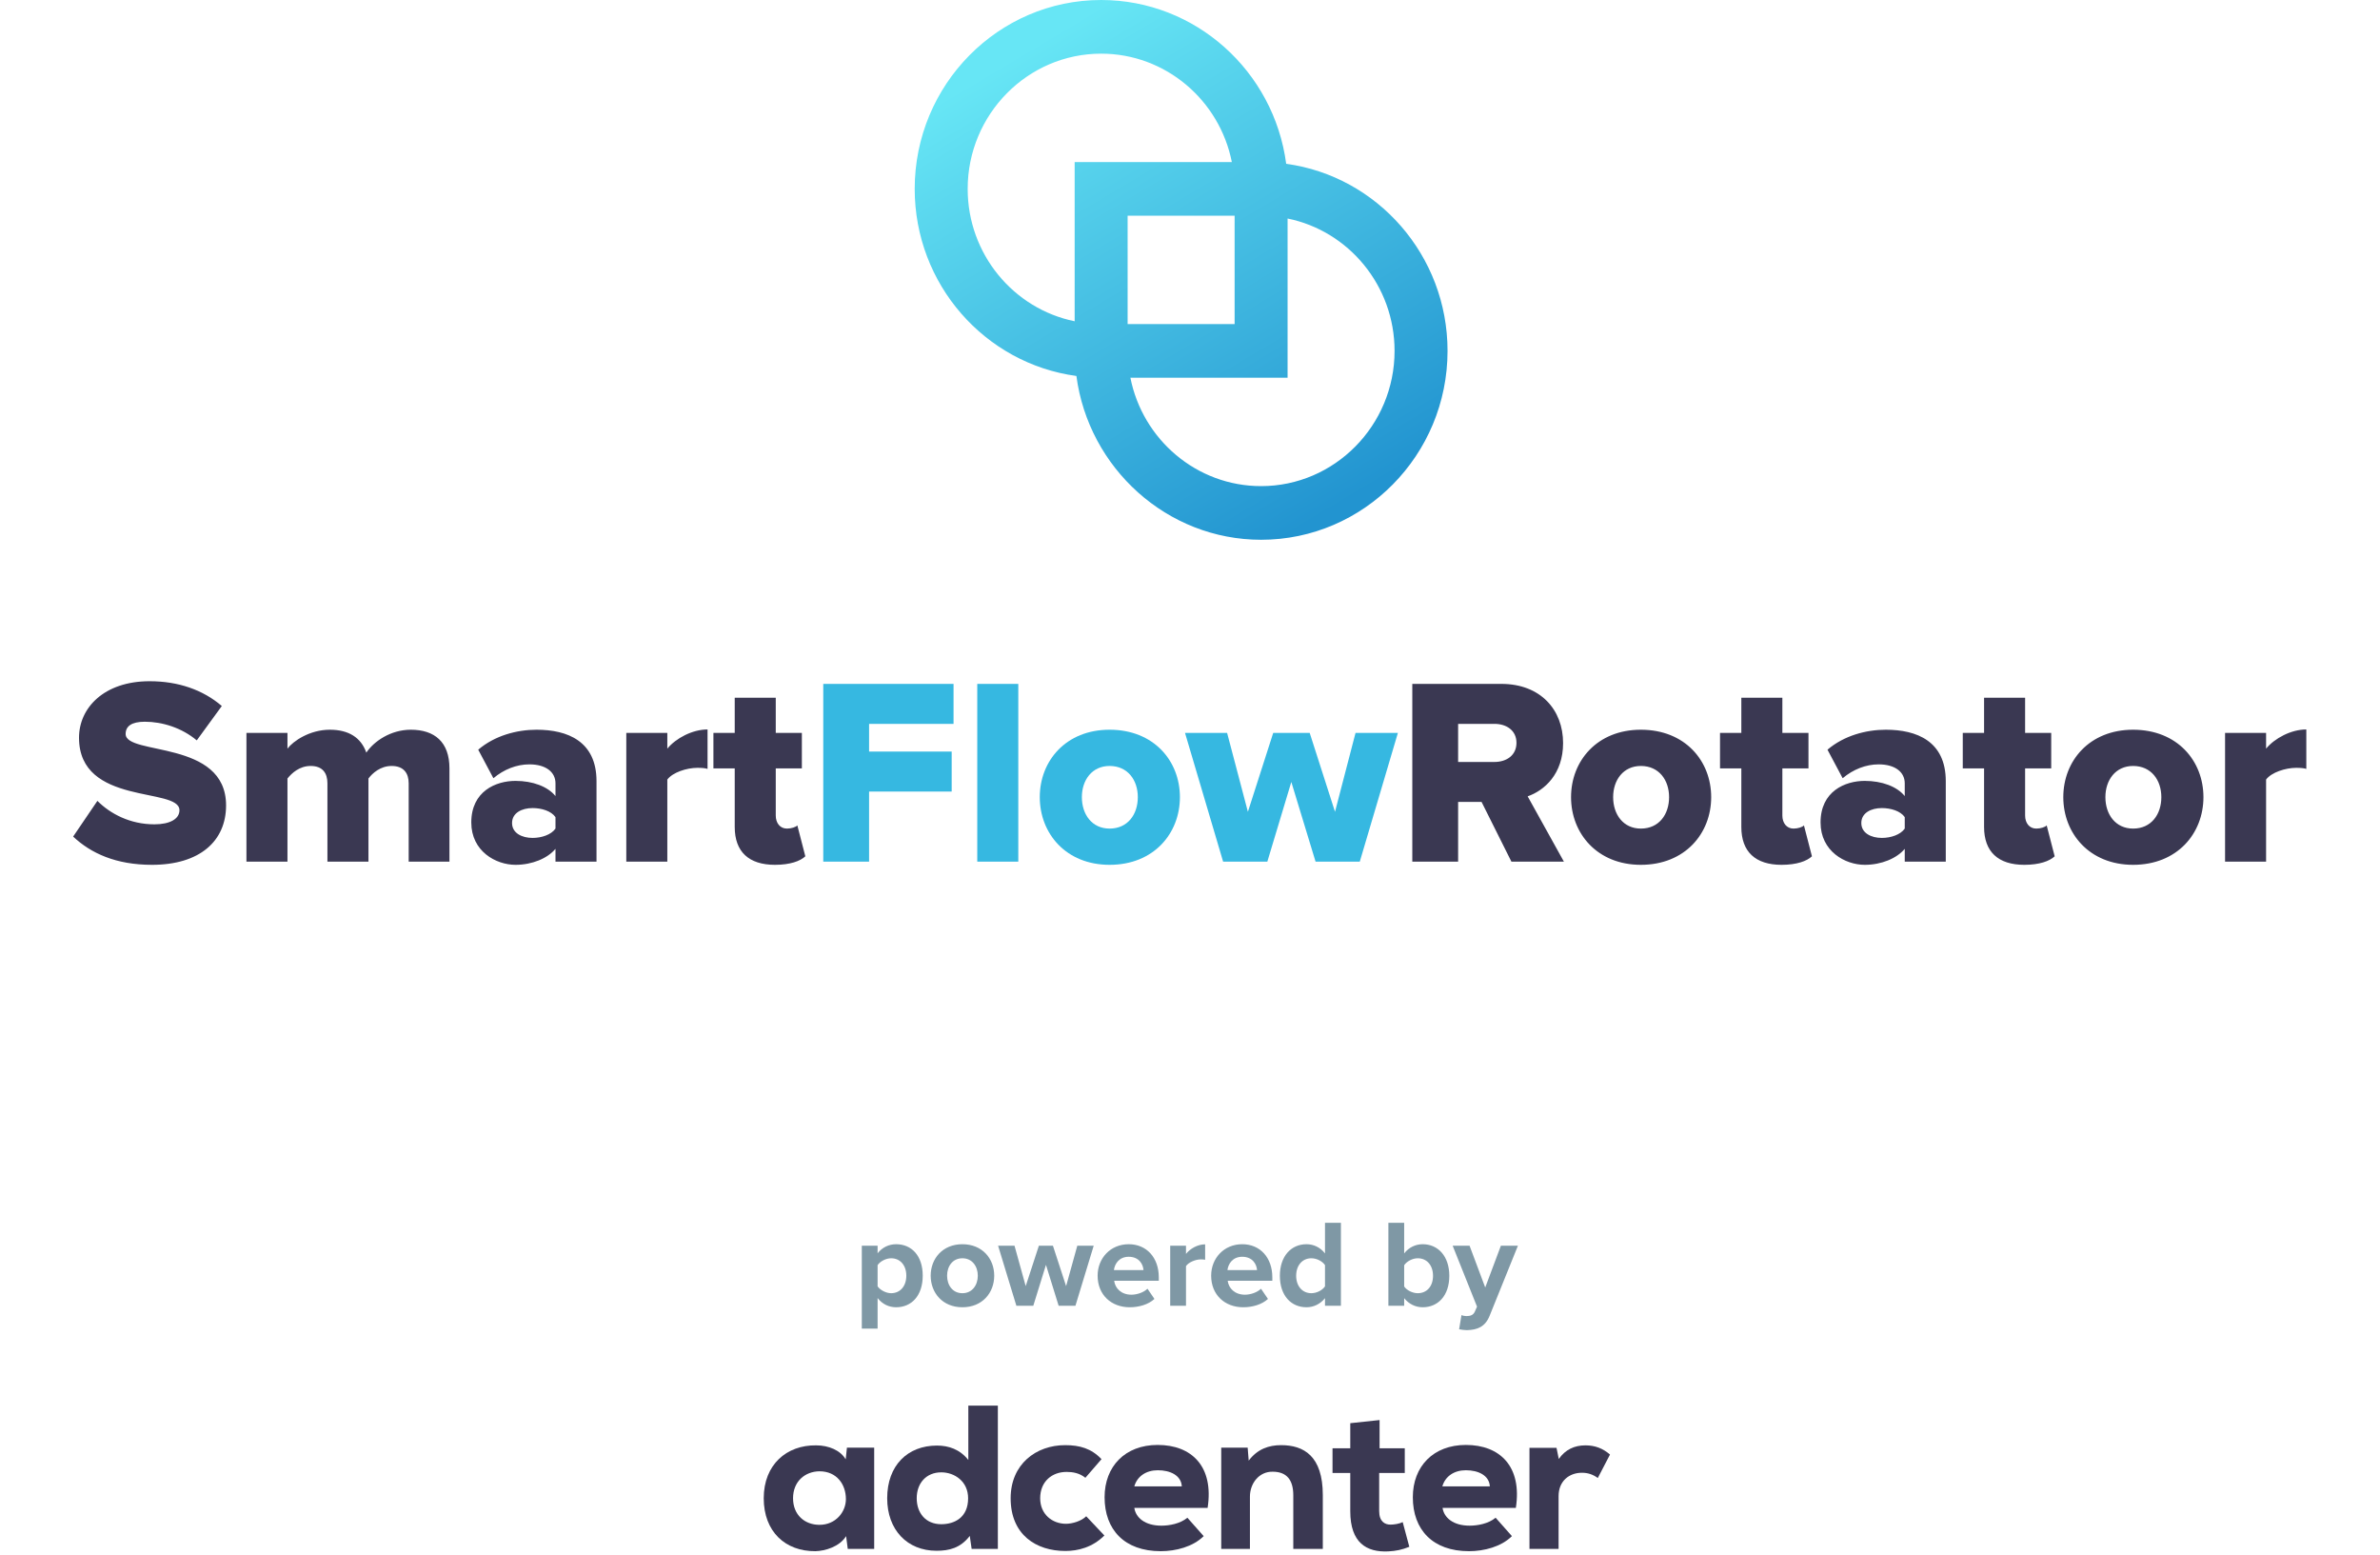
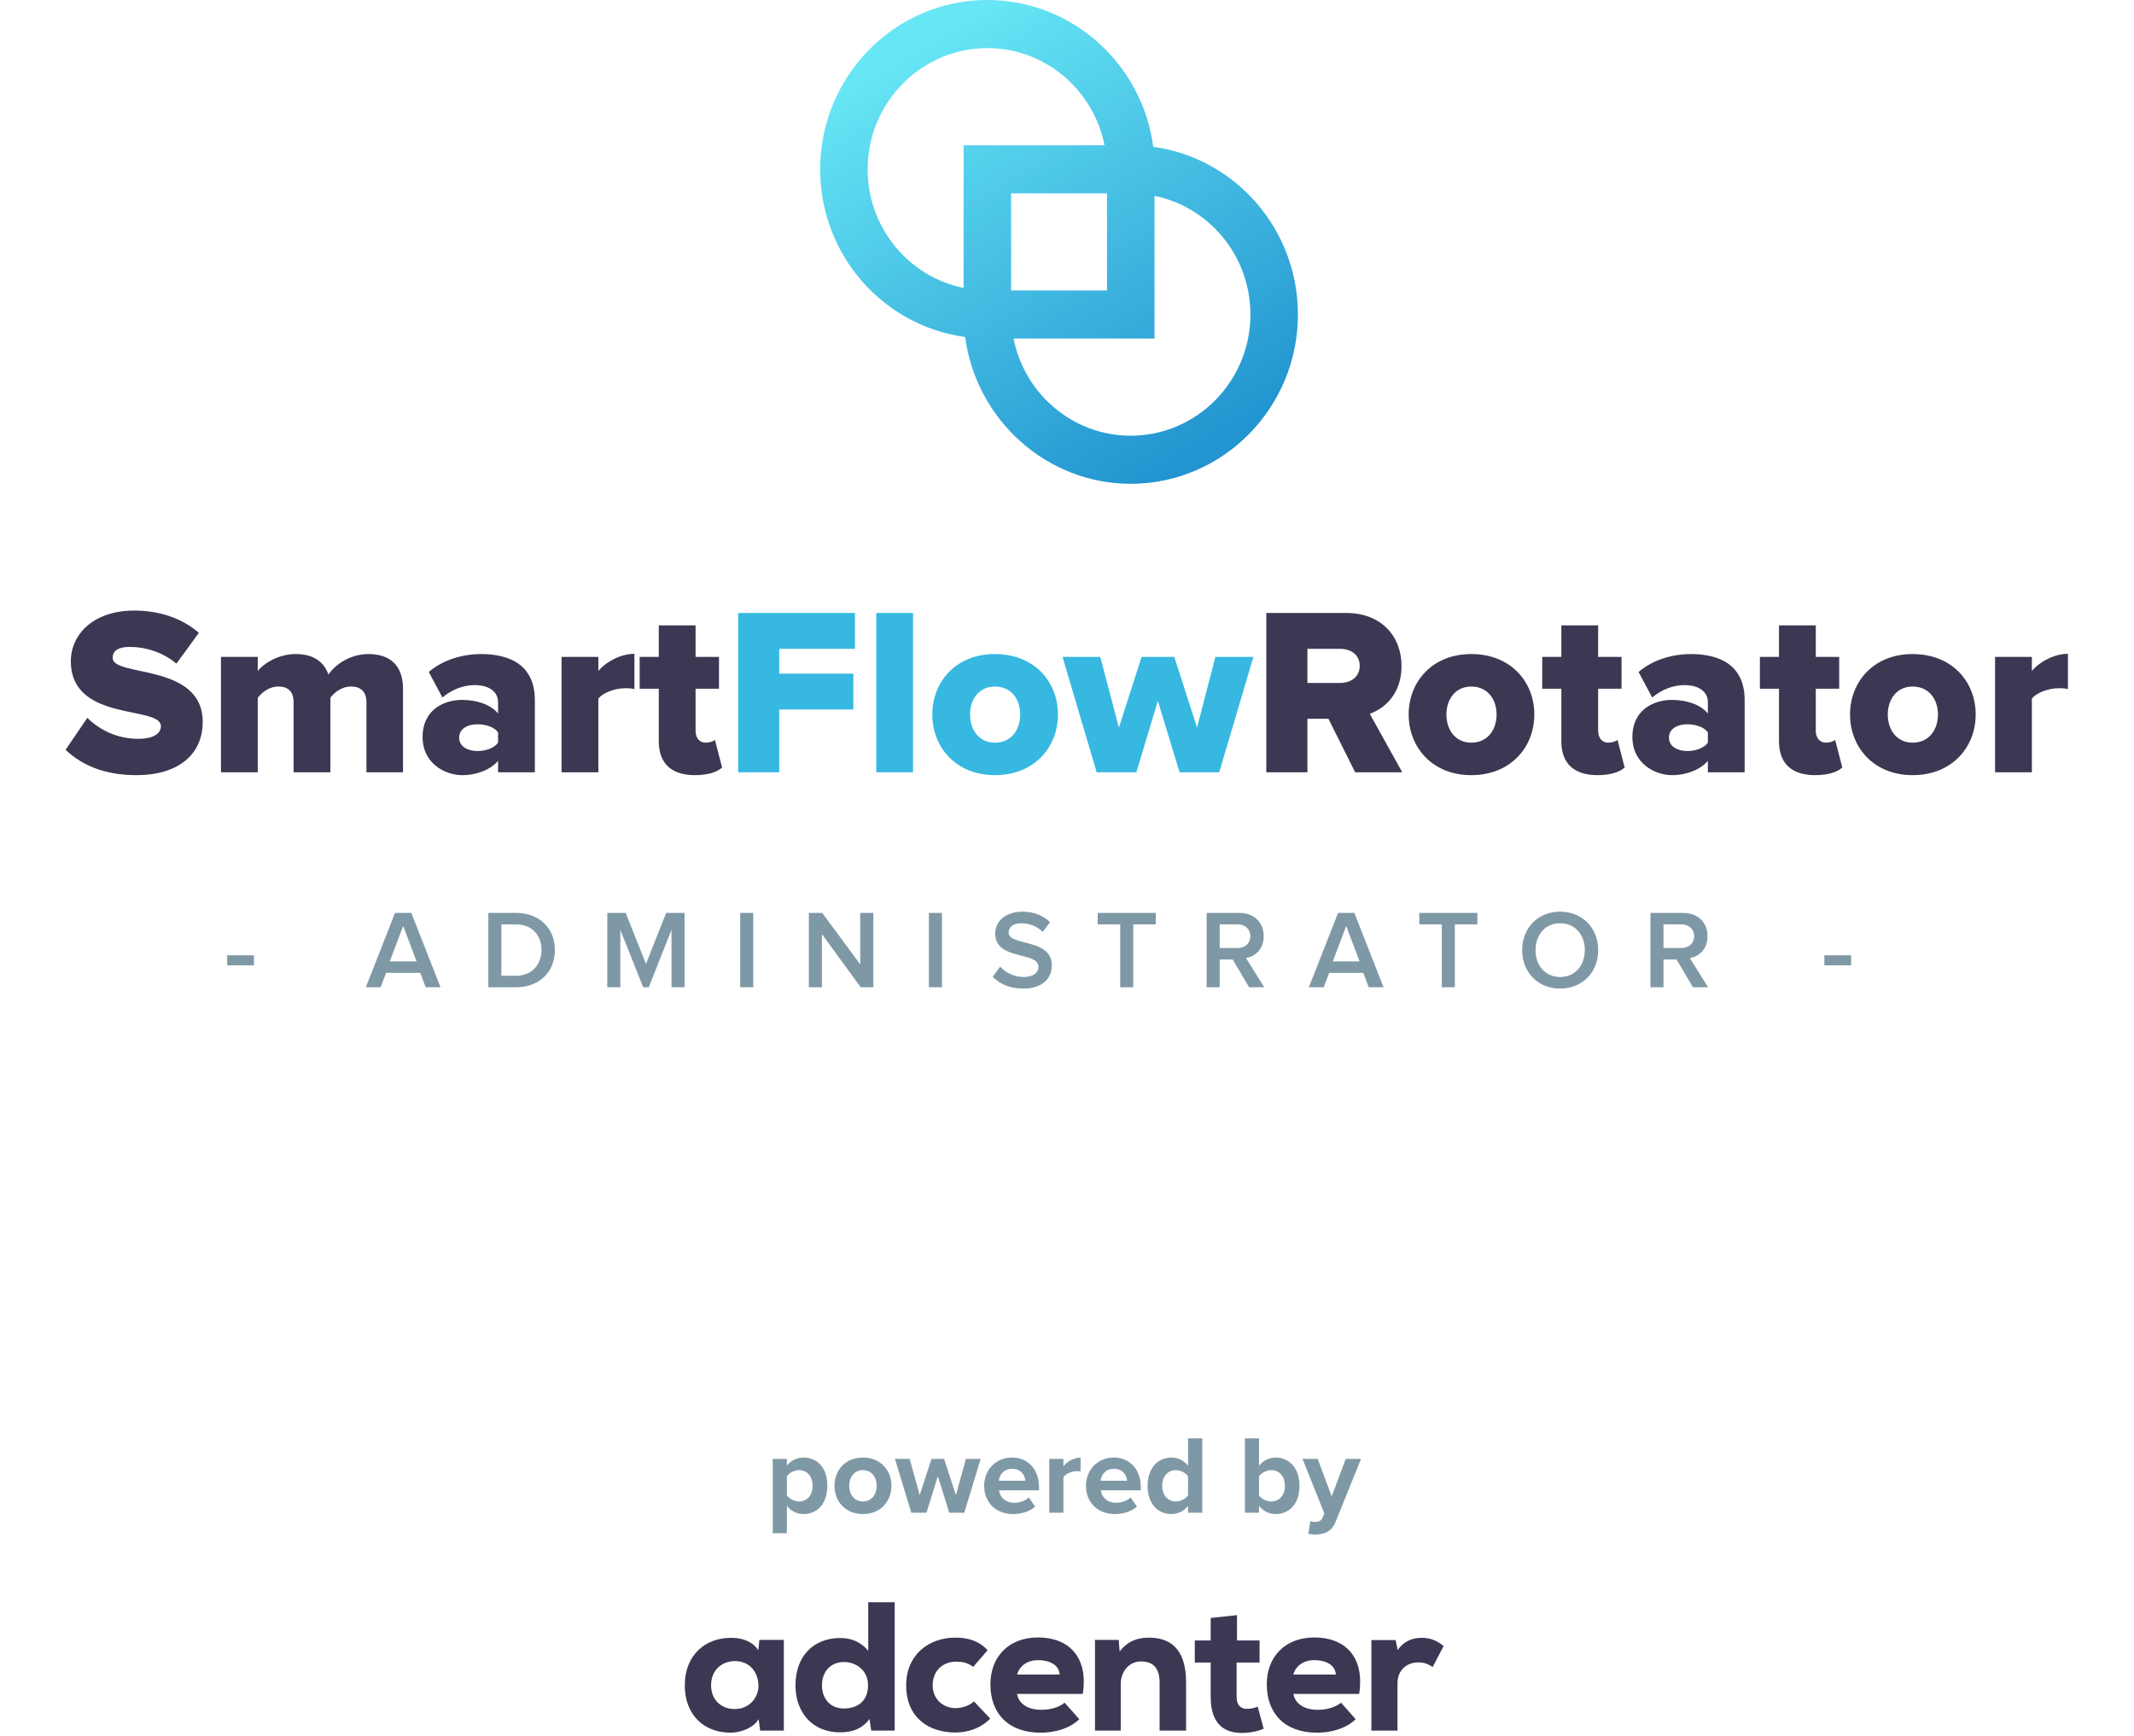
- <svg xmlns="http://www.w3.org/2000/svg" width="268" height="175" viewBox="0 0 268 175" fill="none">
-   <path d="M95.369 162.973H98.438C98.438 166.764 98.438 170.578 98.438 174.369H95.462L95.276 172.933C94.532 174.134 92.905 174.604 91.812 174.628C88.441 174.652 86 172.438 86 168.671C86 164.88 88.581 162.667 91.905 162.714C93.323 162.714 94.648 163.279 95.229 164.292L95.369 162.973ZM89.301 168.671C89.301 170.555 90.626 171.661 92.277 171.661C94.114 171.661 95.253 170.202 95.253 168.765C95.253 167.117 94.23 165.634 92.277 165.634C90.626 165.657 89.301 166.788 89.301 168.671Z" fill="#3A3852" />
-   <path d="M112.363 158.241V174.369H109.411L109.201 172.909C108.155 174.275 106.877 174.581 105.459 174.581C102.157 174.581 99.902 172.226 99.902 168.671C99.902 164.975 102.204 162.738 105.505 162.738C106.83 162.738 108.086 163.162 109.039 164.362V158.241H112.363ZM103.227 168.671C103.227 170.319 104.226 171.591 105.993 171.591C107.481 171.591 109.015 170.837 109.015 168.671C109.015 166.764 107.481 165.752 105.993 165.752C104.296 165.752 103.227 166.976 103.227 168.671Z" fill="#3A3852" />
-   <path d="M124.359 172.862C123.011 174.204 121.383 174.604 119.965 174.604C116.687 174.604 113.804 172.791 113.804 168.671C113.804 164.833 116.664 162.691 119.942 162.691C121.593 162.691 122.894 163.067 124.034 164.268L122.22 166.364C121.546 165.822 120.779 165.704 120.105 165.704C118.454 165.704 117.129 166.787 117.129 168.671C117.129 170.484 118.501 171.544 120.035 171.544C120.756 171.544 121.778 171.237 122.313 170.696L124.359 172.862Z" fill="#3A3852" />
-   <path d="M127.73 169.754C127.893 170.861 128.939 171.755 130.775 171.755C131.659 171.755 132.891 171.543 133.704 170.861L135.541 172.933C134.332 174.133 132.403 174.628 130.705 174.628C126.614 174.628 124.382 172.203 124.382 168.553C124.382 165.092 126.684 162.667 130.357 162.667C134.193 162.667 136.703 165.092 135.983 169.754H127.73ZM133.077 167.329C133.007 166.081 131.752 165.516 130.38 165.516C129.055 165.516 128.055 166.199 127.73 167.329H133.077Z" fill="#3A3852" />
-   <path d="M145.631 174.369V168.341C145.631 166.599 144.887 165.681 143.306 165.681C141.771 165.657 140.749 166.999 140.749 168.483V174.369H137.517V162.973H140.493L140.609 164.433C141.609 163.114 142.887 162.691 144.259 162.691C146.793 162.691 148.955 163.891 148.955 168.318V174.369H145.631V174.369Z" fill="#3A3852" />
-   <path d="M155.348 159.865V163.044H158.185V165.822H155.302V170.107C155.302 171.308 155.953 171.638 156.58 171.638C156.976 171.638 157.58 171.544 157.952 171.355L158.696 174.134C157.882 174.463 157.208 174.605 156.325 174.652C153.884 174.769 152.047 173.686 152.047 170.131V165.822H150.048V163.044H152.047V160.219L155.348 159.865Z" fill="#3A3852" />
-   <path d="M162.439 169.754C162.602 170.861 163.648 171.755 165.484 171.755C166.368 171.755 167.6 171.543 168.414 170.861L170.25 172.933C169.041 174.133 167.112 174.628 165.415 174.628C161.323 174.628 159.091 172.203 159.091 168.553C159.091 165.092 161.393 162.667 165.066 162.667C168.902 162.667 171.413 165.092 170.692 169.754H162.439ZM167.763 167.329C167.693 166.081 166.438 165.516 165.066 165.516C163.741 165.516 162.741 166.199 162.416 167.329H167.763Z" fill="#3A3852" />
-   <path d="M175.272 162.997L175.527 164.245C176.271 163.185 177.294 162.714 178.526 162.714C179.596 162.714 180.479 163.044 181.293 163.75L179.921 166.387C179.363 165.987 178.805 165.799 178.131 165.799C176.713 165.799 175.504 166.717 175.504 168.436V174.369H172.226V162.997H175.272Z" fill="#3A3852" />
+ <svg xmlns="http://www.w3.org/2000/svg" width="268" height="218" viewBox="0 0 268 218" fill="none">
+   <path d="M95.369 205.973H98.438C98.438 209.764 98.438 213.578 98.438 217.369H95.462L95.276 215.933C94.532 217.134 92.905 217.604 91.812 217.628C88.441 217.652 86 215.438 86 211.671C86 207.88 88.581 205.667 91.905 205.714C93.323 205.714 94.648 206.279 95.229 207.292L95.369 205.973ZM89.301 211.671C89.301 213.555 90.626 214.661 92.277 214.661C94.114 214.661 95.253 213.202 95.253 211.765C95.253 210.117 94.23 208.634 92.277 208.634C90.626 208.657 89.301 209.788 89.301 211.671Z" fill="#3A3852" />
+   <path d="M112.363 201.241V217.369H109.411L109.201 215.909C108.155 217.275 106.877 217.581 105.458 217.581C102.157 217.581 99.902 215.226 99.902 211.671C99.902 207.975 102.204 205.738 105.505 205.738C106.83 205.738 108.085 206.162 109.039 207.362V201.241H112.363ZM103.227 211.671C103.227 213.319 104.226 214.591 105.993 214.591C107.481 214.591 109.015 213.837 109.015 211.671C109.015 209.764 107.481 208.752 105.993 208.752C104.296 208.752 103.227 209.976 103.227 211.671Z" fill="#3A3852" />
+   <path d="M124.359 215.862C123.011 217.204 121.383 217.604 119.965 217.604C116.687 217.604 113.804 215.791 113.804 211.671C113.804 207.833 116.664 205.691 119.942 205.691C121.592 205.691 122.894 206.067 124.033 207.268L122.22 209.364C121.546 208.822 120.779 208.704 120.105 208.704C118.454 208.704 117.129 209.788 117.129 211.671C117.129 213.484 118.5 214.544 120.035 214.544C120.756 214.544 121.778 214.237 122.313 213.696L124.359 215.862Z" fill="#3A3852" />
+   <path d="M127.73 212.754C127.893 213.861 128.939 214.755 130.775 214.755C131.659 214.755 132.891 214.544 133.705 213.861L135.541 215.933C134.332 217.133 132.403 217.628 130.706 217.628C126.614 217.628 124.382 215.203 124.382 211.553C124.382 208.092 126.684 205.667 130.357 205.667C134.193 205.667 136.703 208.092 135.983 212.754H127.73ZM133.077 210.329C133.007 209.081 131.752 208.516 130.38 208.516C129.055 208.516 128.055 209.199 127.73 210.329H133.077Z" fill="#3A3852" />
+   <path d="M145.631 217.369V211.341C145.631 209.599 144.887 208.681 143.306 208.681C141.772 208.657 140.749 209.999 140.749 211.483V217.369H137.517V205.973H140.493L140.609 207.433C141.609 206.115 142.887 205.691 144.259 205.691C146.793 205.691 148.955 206.892 148.955 211.318V217.369H145.631Z" fill="#3A3852" />
+   <path d="M155.348 202.865V206.044H158.185V208.822H155.302V213.107C155.302 214.308 155.953 214.638 156.58 214.638C156.976 214.638 157.58 214.544 157.952 214.355L158.696 217.134C157.882 217.463 157.208 217.604 156.325 217.652C153.884 217.769 152.047 216.686 152.047 213.131V208.822H150.048V206.044H152.047V203.219L155.348 202.865Z" fill="#3A3852" />
+   <path d="M162.439 212.754C162.602 213.861 163.648 214.755 165.484 214.755C166.368 214.755 167.6 214.544 168.414 213.861L170.25 215.933C169.041 217.133 167.112 217.628 165.415 217.628C161.323 217.628 159.091 215.203 159.091 211.553C159.091 208.092 161.393 205.667 165.066 205.667C168.902 205.667 171.413 208.092 170.692 212.754H162.439ZM167.763 210.329C167.693 209.081 166.438 208.516 165.066 208.516C163.741 208.516 162.741 209.199 162.416 210.329H167.763Z" fill="#3A3852" />
+   <path d="M175.272 205.997L175.527 207.245C176.271 206.185 177.294 205.714 178.526 205.714C179.596 205.714 180.479 206.044 181.293 206.75L179.921 209.387C179.363 208.987 178.805 208.799 178.131 208.799C176.713 208.799 175.504 209.717 175.504 211.436V217.369H172.226V205.997H175.272Z" fill="#3A3852" />
  <path d="M144.831 18.441C143.458 8.028 134.629 0 123.994 0C112.418 0 103 9.538 103 21.262C103 32.032 110.927 40.935 121.208 42.326C122.581 52.699 131.411 60.766 142.006 60.766C153.582 60.766 163 51.228 163 39.504C163 28.734 155.073 19.832 144.831 18.441ZM108.965 21.262C108.965 12.877 115.714 6.041 123.994 6.041C131.254 6.041 137.336 11.287 138.71 18.242H121.012V36.166C114.145 34.775 108.965 28.615 108.965 21.262ZM139.024 24.283V36.484H126.976V24.283H139.024ZM142.006 54.726C134.746 54.726 128.664 49.48 127.29 42.525H144.988V24.601C151.855 25.992 157.035 32.152 157.035 39.504C157.035 47.89 150.286 54.726 142.006 54.726Z" fill="url(#paint0_linear)" />
-   <path d="M98.822 149.576V146.132C99.368 146.832 100.11 147.168 100.908 147.168C102.644 147.168 103.904 145.866 103.904 143.612C103.904 141.358 102.644 140.07 100.908 140.07C100.082 140.07 99.34 140.434 98.822 141.092V140.238H97.044V149.576H98.822ZM102.056 143.612C102.056 144.788 101.37 145.586 100.348 145.586C99.774 145.586 99.116 145.236 98.822 144.816V142.422C99.116 141.988 99.774 141.652 100.348 141.652C101.37 141.652 102.056 142.45 102.056 143.612ZM108.37 147.168C110.61 147.168 111.954 145.544 111.954 143.612C111.954 141.694 110.61 140.07 108.37 140.07C106.144 140.07 104.8 141.694 104.8 143.612C104.8 145.544 106.144 147.168 108.37 147.168ZM108.37 145.586C107.264 145.586 106.648 144.676 106.648 143.612C106.648 142.562 107.264 141.652 108.37 141.652C109.476 141.652 110.106 142.562 110.106 143.612C110.106 144.676 109.476 145.586 108.37 145.586ZM119.209 147H121.099L123.157 140.238H121.309L120.049 144.788L118.565 140.238H116.983L115.499 144.788L114.239 140.238H112.391L114.449 147H116.353L117.781 142.394L119.209 147ZM123.598 143.612C123.598 145.782 125.152 147.168 127.21 147.168C128.26 147.168 129.31 146.86 129.996 146.23L129.212 145.082C128.778 145.502 128.036 145.754 127.406 145.754C126.258 145.754 125.572 145.04 125.46 144.186H130.486V143.794C130.486 141.582 129.114 140.07 127.098 140.07C125.04 140.07 123.598 141.652 123.598 143.612ZM127.098 141.484C128.274 141.484 128.722 142.338 128.764 142.982H125.432C125.516 142.31 125.992 141.484 127.098 141.484ZM131.771 147H133.549V142.534C133.843 142.1 134.627 141.778 135.215 141.778C135.411 141.778 135.579 141.792 135.705 141.82V140.084C134.865 140.084 134.025 140.56 133.549 141.162V140.238H131.771V147ZM136.382 143.612C136.382 145.782 137.936 147.168 139.994 147.168C141.044 147.168 142.094 146.86 142.78 146.23L141.996 145.082C141.562 145.502 140.82 145.754 140.19 145.754C139.042 145.754 138.356 145.04 138.244 144.186H143.27V143.794C143.27 141.582 141.898 140.07 139.882 140.07C137.824 140.07 136.382 141.652 136.382 143.612ZM139.882 141.484C141.058 141.484 141.506 142.338 141.548 142.982H138.216C138.3 142.31 138.776 141.484 139.882 141.484ZM149.202 147H150.994V137.662H149.202V141.106C148.67 140.42 147.914 140.07 147.116 140.07C145.394 140.07 144.12 141.414 144.12 143.626C144.12 145.88 145.408 147.168 147.116 147.168C147.928 147.168 148.67 146.804 149.202 146.146V147ZM149.202 144.816C148.894 145.264 148.264 145.586 147.662 145.586C146.654 145.586 145.954 144.788 145.954 143.626C145.954 142.45 146.654 141.652 147.662 141.652C148.264 141.652 148.894 141.974 149.202 142.422V144.816ZM156.339 147H158.117V146.146C158.649 146.804 159.391 147.168 160.203 147.168C161.911 147.168 163.199 145.88 163.199 143.626C163.199 141.414 161.925 140.07 160.203 140.07C159.405 140.07 158.649 140.42 158.117 141.106V137.662H156.339V147ZM158.117 144.83V142.436C158.411 141.988 159.069 141.652 159.643 141.652C160.679 141.652 161.365 142.45 161.365 143.626C161.365 144.802 160.679 145.586 159.643 145.586C159.069 145.586 158.411 145.264 158.117 144.83ZM164.57 148.05L164.304 149.646C164.528 149.702 164.976 149.744 165.186 149.744C166.348 149.716 167.244 149.38 167.748 148.106L170.926 140.238H169.008L167.244 144.942L165.48 140.238H163.576L166.32 147.098L166.068 147.672C165.9 148.036 165.592 148.162 165.13 148.162C164.962 148.162 164.724 148.12 164.57 148.05Z" fill="#7F98A5" />
+   <path d="M98.822 192.576V189.132C99.368 189.832 100.11 190.168 100.908 190.168C102.644 190.168 103.904 188.866 103.904 186.612C103.904 184.358 102.644 183.07 100.908 183.07C100.082 183.07 99.34 183.434 98.822 184.092V183.238H97.044V192.576H98.822ZM102.056 186.612C102.056 187.788 101.37 188.586 100.348 188.586C99.774 188.586 99.116 188.236 98.822 187.816V185.422C99.116 184.988 99.774 184.652 100.348 184.652C101.37 184.652 102.056 185.45 102.056 186.612ZM108.37 190.168C110.61 190.168 111.954 188.544 111.954 186.612C111.954 184.694 110.61 183.07 108.37 183.07C106.144 183.07 104.8 184.694 104.8 186.612C104.8 188.544 106.144 190.168 108.37 190.168ZM108.37 188.586C107.264 188.586 106.648 187.676 106.648 186.612C106.648 185.562 107.264 184.652 108.37 184.652C109.476 184.652 110.106 185.562 110.106 186.612C110.106 187.676 109.476 188.586 108.37 188.586ZM119.209 190H121.099L123.157 183.238H121.309L120.049 187.788L118.565 183.238H116.983L115.499 187.788L114.239 183.238H112.391L114.449 190H116.353L117.781 185.394L119.209 190ZM123.598 186.612C123.598 188.782 125.152 190.168 127.21 190.168C128.26 190.168 129.31 189.86 129.996 189.23L129.212 188.082C128.778 188.502 128.036 188.754 127.406 188.754C126.258 188.754 125.572 188.04 125.46 187.186H130.486V186.794C130.486 184.582 129.114 183.07 127.098 183.07C125.04 183.07 123.598 184.652 123.598 186.612ZM127.098 184.484C128.274 184.484 128.722 185.338 128.764 185.982H125.432C125.516 185.31 125.992 184.484 127.098 184.484ZM131.771 190H133.549V185.534C133.843 185.1 134.627 184.778 135.215 184.778C135.411 184.778 135.579 184.792 135.705 184.82V183.084C134.865 183.084 134.025 183.56 133.549 184.162V183.238H131.771V190ZM136.382 186.612C136.382 188.782 137.936 190.168 139.994 190.168C141.044 190.168 142.094 189.86 142.78 189.23L141.996 188.082C141.562 188.502 140.82 188.754 140.19 188.754C139.042 188.754 138.356 188.04 138.244 187.186H143.27V186.794C143.27 184.582 141.898 183.07 139.882 183.07C137.824 183.07 136.382 184.652 136.382 186.612ZM139.882 184.484C141.058 184.484 141.506 185.338 141.548 185.982H138.216C138.3 185.31 138.776 184.484 139.882 184.484ZM149.202 190H150.994V180.662H149.202V184.106C148.67 183.42 147.914 183.07 147.116 183.07C145.394 183.07 144.12 184.414 144.12 186.626C144.12 188.88 145.408 190.168 147.116 190.168C147.928 190.168 148.67 189.804 149.202 189.146V190ZM149.202 187.816C148.894 188.264 148.264 188.586 147.662 188.586C146.654 188.586 145.954 187.788 145.954 186.626C145.954 185.45 146.654 184.652 147.662 184.652C148.264 184.652 148.894 184.974 149.202 185.422V187.816ZM156.339 190H158.117V189.146C158.649 189.804 159.391 190.168 160.203 190.168C161.911 190.168 163.199 188.88 163.199 186.626C163.199 184.414 161.925 183.07 160.203 183.07C159.405 183.07 158.649 183.42 158.117 184.106V180.662H156.339V190ZM158.117 187.83V185.436C158.411 184.988 159.069 184.652 159.643 184.652C160.679 184.652 161.365 185.45 161.365 186.626C161.365 187.802 160.679 188.586 159.643 188.586C159.069 188.586 158.411 188.264 158.117 187.83ZM164.57 191.05L164.304 192.646C164.528 192.702 164.976 192.744 165.186 192.744C166.348 192.716 167.244 192.38 167.748 191.106L170.926 183.238H169.008L167.244 187.942L165.48 183.238H163.576L166.32 190.098L166.068 190.672C165.9 191.036 165.592 191.162 165.13 191.162C164.962 191.162 164.724 191.12 164.57 191.05Z" fill="#7F98A5" />
+   <path d="M31.888 121.242V119.982H28.528V121.242H31.888ZM55.323 124L51.655 114.662H49.611L45.943 124H47.805L48.491 122.194H52.775L53.461 124H55.323ZM52.313 120.752H48.953L50.633 116.3L52.313 120.752ZM64.815 124C67.727 124 69.687 122.082 69.687 119.324C69.687 116.594 67.727 114.662 64.801 114.662H61.329V124H64.815ZM64.801 122.558H62.967V116.104H64.815C66.887 116.104 68.007 117.532 68.007 119.324C68.007 121.102 66.831 122.558 64.801 122.558ZM85.97 124V114.662H83.66L81.126 121.074L78.578 114.662H76.268V124H77.906V116.79L80.776 124H81.476L84.332 116.79V124H85.97ZM94.596 124V114.662H92.958V124H94.596ZM109.673 124V114.662H108.035V121.13L103.261 114.662H101.581V124H103.219V117.322L108.091 124H109.673ZM118.295 124V114.662H116.657V124H118.295ZM128.486 124.168C130.992 124.168 132.098 122.824 132.098 121.27C132.098 117.798 126.666 118.876 126.666 117.126C126.666 116.44 127.282 115.964 128.234 115.964C129.214 115.964 130.208 116.3 130.95 117.042L131.874 115.824C131.02 114.984 129.83 114.508 128.388 114.508C126.33 114.508 124.986 115.698 124.986 117.252C124.986 120.682 130.418 119.464 130.418 121.424C130.418 122.054 129.9 122.712 128.556 122.712C127.254 122.712 126.232 122.096 125.602 121.41L124.678 122.684C125.518 123.552 126.764 124.168 128.486 124.168ZM142.32 124V116.104H145.148V114.662H137.854V116.104H140.682V124H142.32ZM158.774 124L156.478 120.332C157.612 120.15 158.704 119.24 158.704 117.588C158.704 115.852 157.486 114.662 155.638 114.662H151.536V124H153.174V120.514H154.812L156.87 124H158.774ZM155.428 119.072H153.174V116.104H155.428C156.352 116.104 157.024 116.678 157.024 117.574C157.024 118.484 156.352 119.072 155.428 119.072ZM173.755 124L170.087 114.662H168.043L164.375 124H166.237L166.923 122.194H171.207L171.893 124H173.755ZM170.745 120.752H167.385L169.065 116.3L170.745 120.752ZM182.709 124V116.104H185.537V114.662H178.243V116.104H181.071V124H182.709ZM195.937 124.168C198.723 124.168 200.711 122.124 200.711 119.338C200.711 116.552 198.723 114.508 195.937 114.508C193.137 114.508 191.163 116.552 191.163 119.338C191.163 122.124 193.137 124.168 195.937 124.168ZM195.937 122.712C194.047 122.712 192.843 121.256 192.843 119.338C192.843 117.406 194.047 115.964 195.937 115.964C197.813 115.964 199.031 117.406 199.031 119.338C199.031 121.256 197.813 122.712 195.937 122.712ZM214.512 124L212.216 120.332C213.35 120.15 214.442 119.24 214.442 117.588C214.442 115.852 213.224 114.662 211.376 114.662H207.274V124H208.912V120.514H210.55L212.608 124H214.512ZM211.166 119.072H208.912V116.104H211.166C212.09 116.104 212.762 116.678 212.762 117.574C212.762 118.484 212.09 119.072 211.166 119.072ZM232.474 121.242V119.982H229.114V121.242H232.474Z" fill="#7F98A5" />
  <path d="M17.117 97.36C22.487 97.36 25.457 94.69 25.457 90.67C25.457 83.23 14.147 85.09 14.147 82.63C14.147 81.76 14.807 81.25 16.307 81.25C18.287 81.25 20.477 81.94 22.157 83.35L24.977 79.48C22.847 77.65 20.057 76.69 16.847 76.69C11.717 76.69 8.897 79.69 8.897 83.05C8.897 90.76 20.207 88.57 20.207 91.21C20.207 92.2 19.127 92.8 17.387 92.8C14.627 92.8 12.407 91.6 10.967 90.16L8.237 94.18C10.247 96.07 13.067 97.36 17.117 97.36ZM50.61 97V86.5C50.61 83.53 48.93 82.15 46.26 82.15C43.98 82.15 42.09 83.47 41.25 84.73C40.65 83.02 39.24 82.15 37.14 82.15C34.86 82.15 33 83.44 32.37 84.28V82.51H27.75V97H32.37V87.64C32.85 87.04 33.72 86.23 34.98 86.23C36.36 86.23 36.87 87.07 36.87 88.18V97H41.49V87.64C41.94 87.04 42.84 86.23 44.1 86.23C45.48 86.23 46.02 87.07 46.02 88.18V97H50.61ZM67.17 97V87.94C67.17 83.44 63.9 82.15 60.42 82.15C58.2 82.15 55.71 82.81 53.85 84.4L55.56 87.61C56.73 86.62 58.17 86.05 59.61 86.05C61.47 86.05 62.55 86.92 62.55 88.18V89.62C61.68 88.54 59.97 87.91 58.05 87.91C55.83 87.91 53.07 89.08 53.07 92.59C53.07 95.83 55.83 97.36 58.05 97.36C59.91 97.36 61.65 96.64 62.55 95.56V97H67.17ZM59.97 94.33C58.77 94.33 57.66 93.79 57.66 92.65C57.66 91.51 58.77 90.97 59.97 90.97C60.99 90.97 62.07 91.3 62.55 91.99V93.28C62.07 93.97 60.99 94.33 59.97 94.33ZM75.144 97V87.76C75.744 86.95 77.334 86.44 78.534 86.44C79.014 86.44 79.404 86.47 79.674 86.56V82.12C77.964 82.12 76.104 83.11 75.144 84.28V82.51H70.524V97H75.144ZM87.264 97.36C88.974 97.36 90.114 96.94 90.684 96.4L89.784 92.92C89.634 93.1 89.124 93.28 88.614 93.28C87.834 93.28 87.354 92.65 87.354 91.81V86.5H90.294V82.51H87.354V78.55H82.734V82.51H80.334V86.5H82.734V93.1C82.734 95.89 84.324 97.36 87.264 97.36ZM176.102 97L172.022 89.65C173.912 88.99 176.012 87.13 176.012 83.65C176.012 79.93 173.492 76.99 169.052 76.99H159.032V97H164.192V90.28H166.832L170.192 97H176.102ZM168.272 85.78H164.192V81.49H168.272C169.652 81.49 170.762 82.24 170.762 83.62C170.762 85.03 169.652 85.78 168.272 85.78ZM184.768 97.36C189.748 97.36 192.688 93.82 192.688 89.74C192.688 85.66 189.748 82.15 184.768 82.15C179.848 82.15 176.908 85.66 176.908 89.74C176.908 93.82 179.848 97.36 184.768 97.36ZM184.768 93.28C182.788 93.28 181.648 91.69 181.648 89.74C181.648 87.82 182.788 86.23 184.768 86.23C186.808 86.23 187.948 87.82 187.948 89.74C187.948 91.69 186.808 93.28 184.768 93.28ZM200.613 97.36C202.323 97.36 203.463 96.94 204.033 96.4L203.133 92.92C202.983 93.1 202.473 93.28 201.963 93.28C201.183 93.28 200.703 92.65 200.703 91.81V86.5H203.643V82.51H200.703V78.55H196.083V82.51H193.683V86.5H196.083V93.1C196.083 95.89 197.673 97.36 200.613 97.36ZM219.104 97V87.94C219.104 83.44 215.834 82.15 212.354 82.15C210.134 82.15 207.644 82.81 205.784 84.4L207.494 87.61C208.664 86.62 210.104 86.05 211.544 86.05C213.404 86.05 214.484 86.92 214.484 88.18V89.62C213.614 88.54 211.904 87.91 209.984 87.91C207.764 87.91 205.004 89.08 205.004 92.59C205.004 95.83 207.764 97.36 209.984 97.36C211.844 97.36 213.584 96.64 214.484 95.56V97H219.104ZM211.904 94.33C210.704 94.33 209.594 93.79 209.594 92.65C209.594 91.51 210.704 90.97 211.904 90.97C212.924 90.97 214.004 91.3 214.484 91.99V93.28C214.004 93.97 212.924 94.33 211.904 94.33ZM227.947 97.36C229.657 97.36 230.797 96.94 231.367 96.4L230.467 92.92C230.317 93.1 229.807 93.28 229.297 93.28C228.517 93.28 228.037 92.65 228.037 91.81V86.5H230.977V82.51H228.037V78.55H223.417V82.51H221.017V86.5H223.417V93.1C223.417 95.89 225.007 97.36 227.947 97.36ZM240.198 97.36C245.178 97.36 248.118 93.82 248.118 89.74C248.118 85.66 245.178 82.15 240.198 82.15C235.278 82.15 232.338 85.66 232.338 89.74C232.338 93.82 235.278 97.36 240.198 97.36ZM240.198 93.28C238.218 93.28 237.078 91.69 237.078 89.74C237.078 87.82 238.218 86.23 240.198 86.23C242.238 86.23 243.378 87.82 243.378 89.74C243.378 91.69 242.238 93.28 240.198 93.28ZM255.173 97V87.76C255.773 86.95 257.363 86.44 258.563 86.44C259.043 86.44 259.433 86.47 259.703 86.56V82.12C257.993 82.12 256.133 83.11 255.173 84.28V82.51H250.553V97H255.173Z" fill="#3A3852" />
  <path d="M97.864 97V89.11H107.164V84.61H97.864V81.49H107.374V76.99H92.704V97H97.864ZM114.665 97V76.99H110.045V97H114.665ZM124.944 97.36C129.924 97.36 132.864 93.82 132.864 89.74C132.864 85.66 129.924 82.15 124.944 82.15C120.024 82.15 117.084 85.66 117.084 89.74C117.084 93.82 120.024 97.36 124.944 97.36ZM124.944 93.28C122.964 93.28 121.824 91.69 121.824 89.74C121.824 87.82 122.964 86.23 124.944 86.23C126.984 86.23 128.124 87.82 128.124 89.74C128.124 91.69 126.984 93.28 124.944 93.28ZM153.119 97L157.409 82.51H152.639L150.329 91.39L147.479 82.51H143.369L140.519 91.39L138.179 82.51H133.439L137.729 97H142.709L145.409 88.03L148.139 97H153.119Z" fill="#36B8E1" />
  <defs>
    <linearGradient id="paint0_linear" x1="117.84" y1="4.242" x2="149.604" y2="57.629" gradientUnits="userSpaceOnUse">
      <stop stop-color="#67E6F5" />
      <stop offset="0.148" stop-color="#5CD9EF" />
      <stop offset="1" stop-color="#2294D0" />
    </linearGradient>
  </defs>
</svg>
